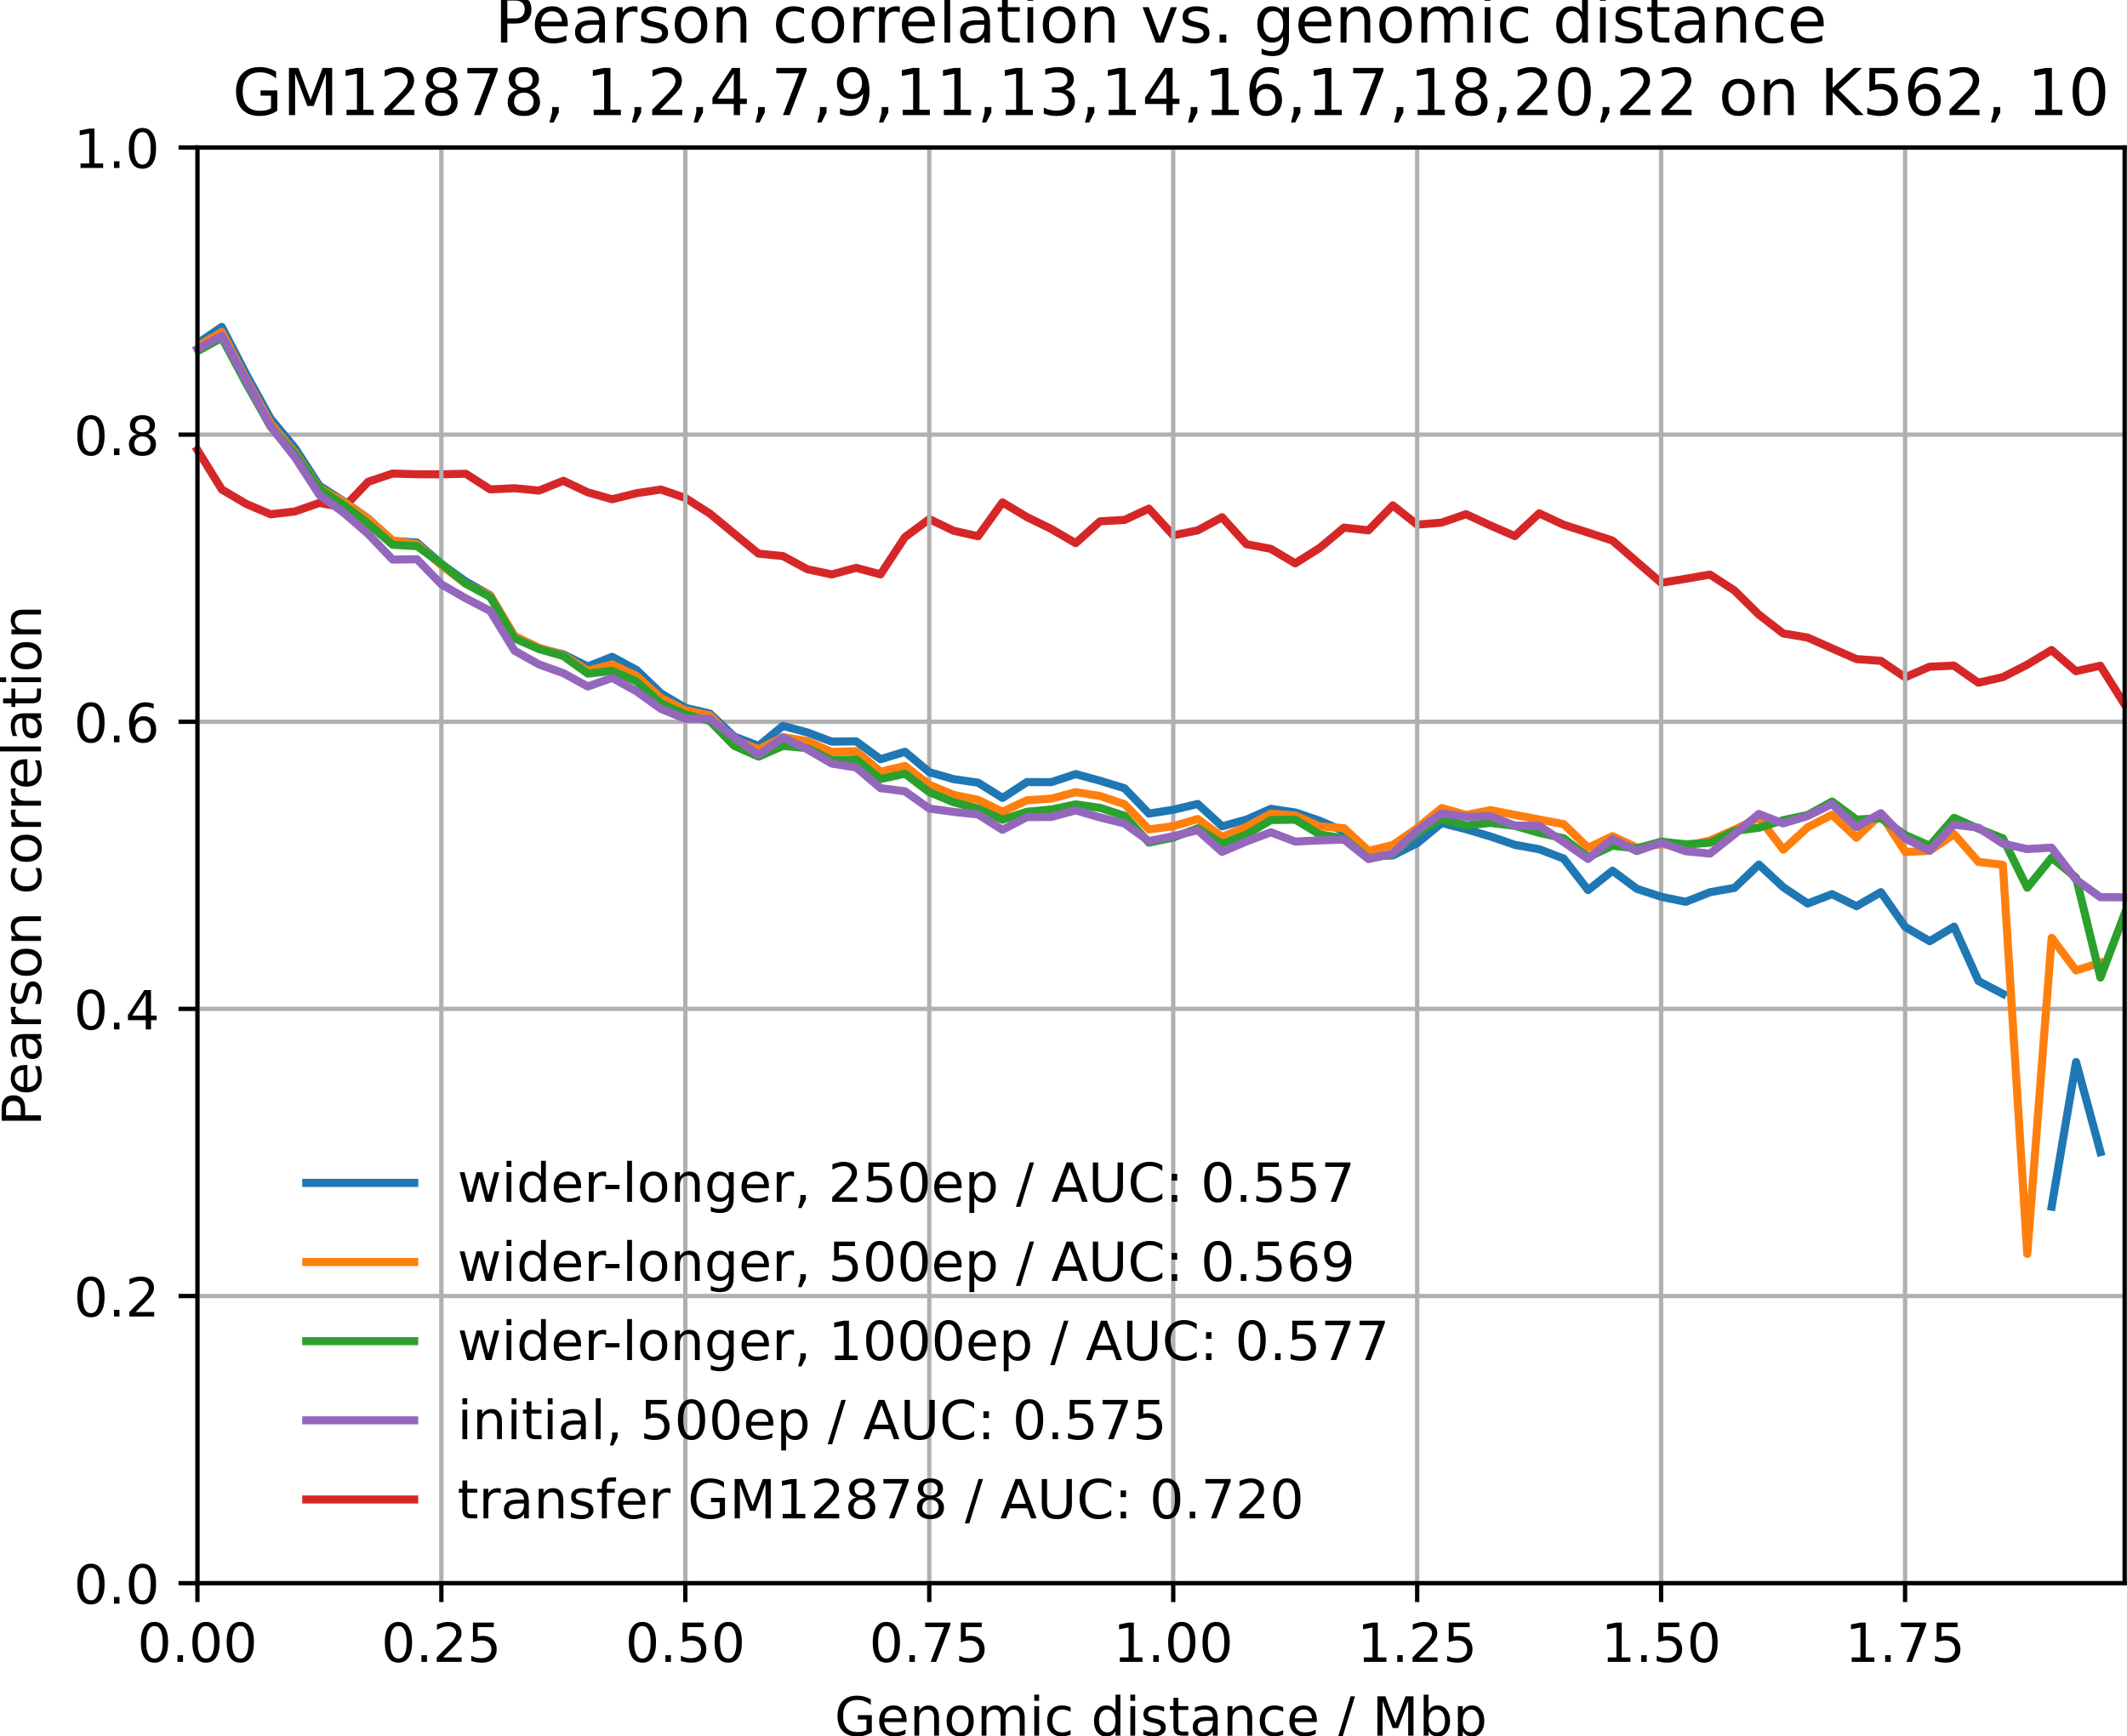
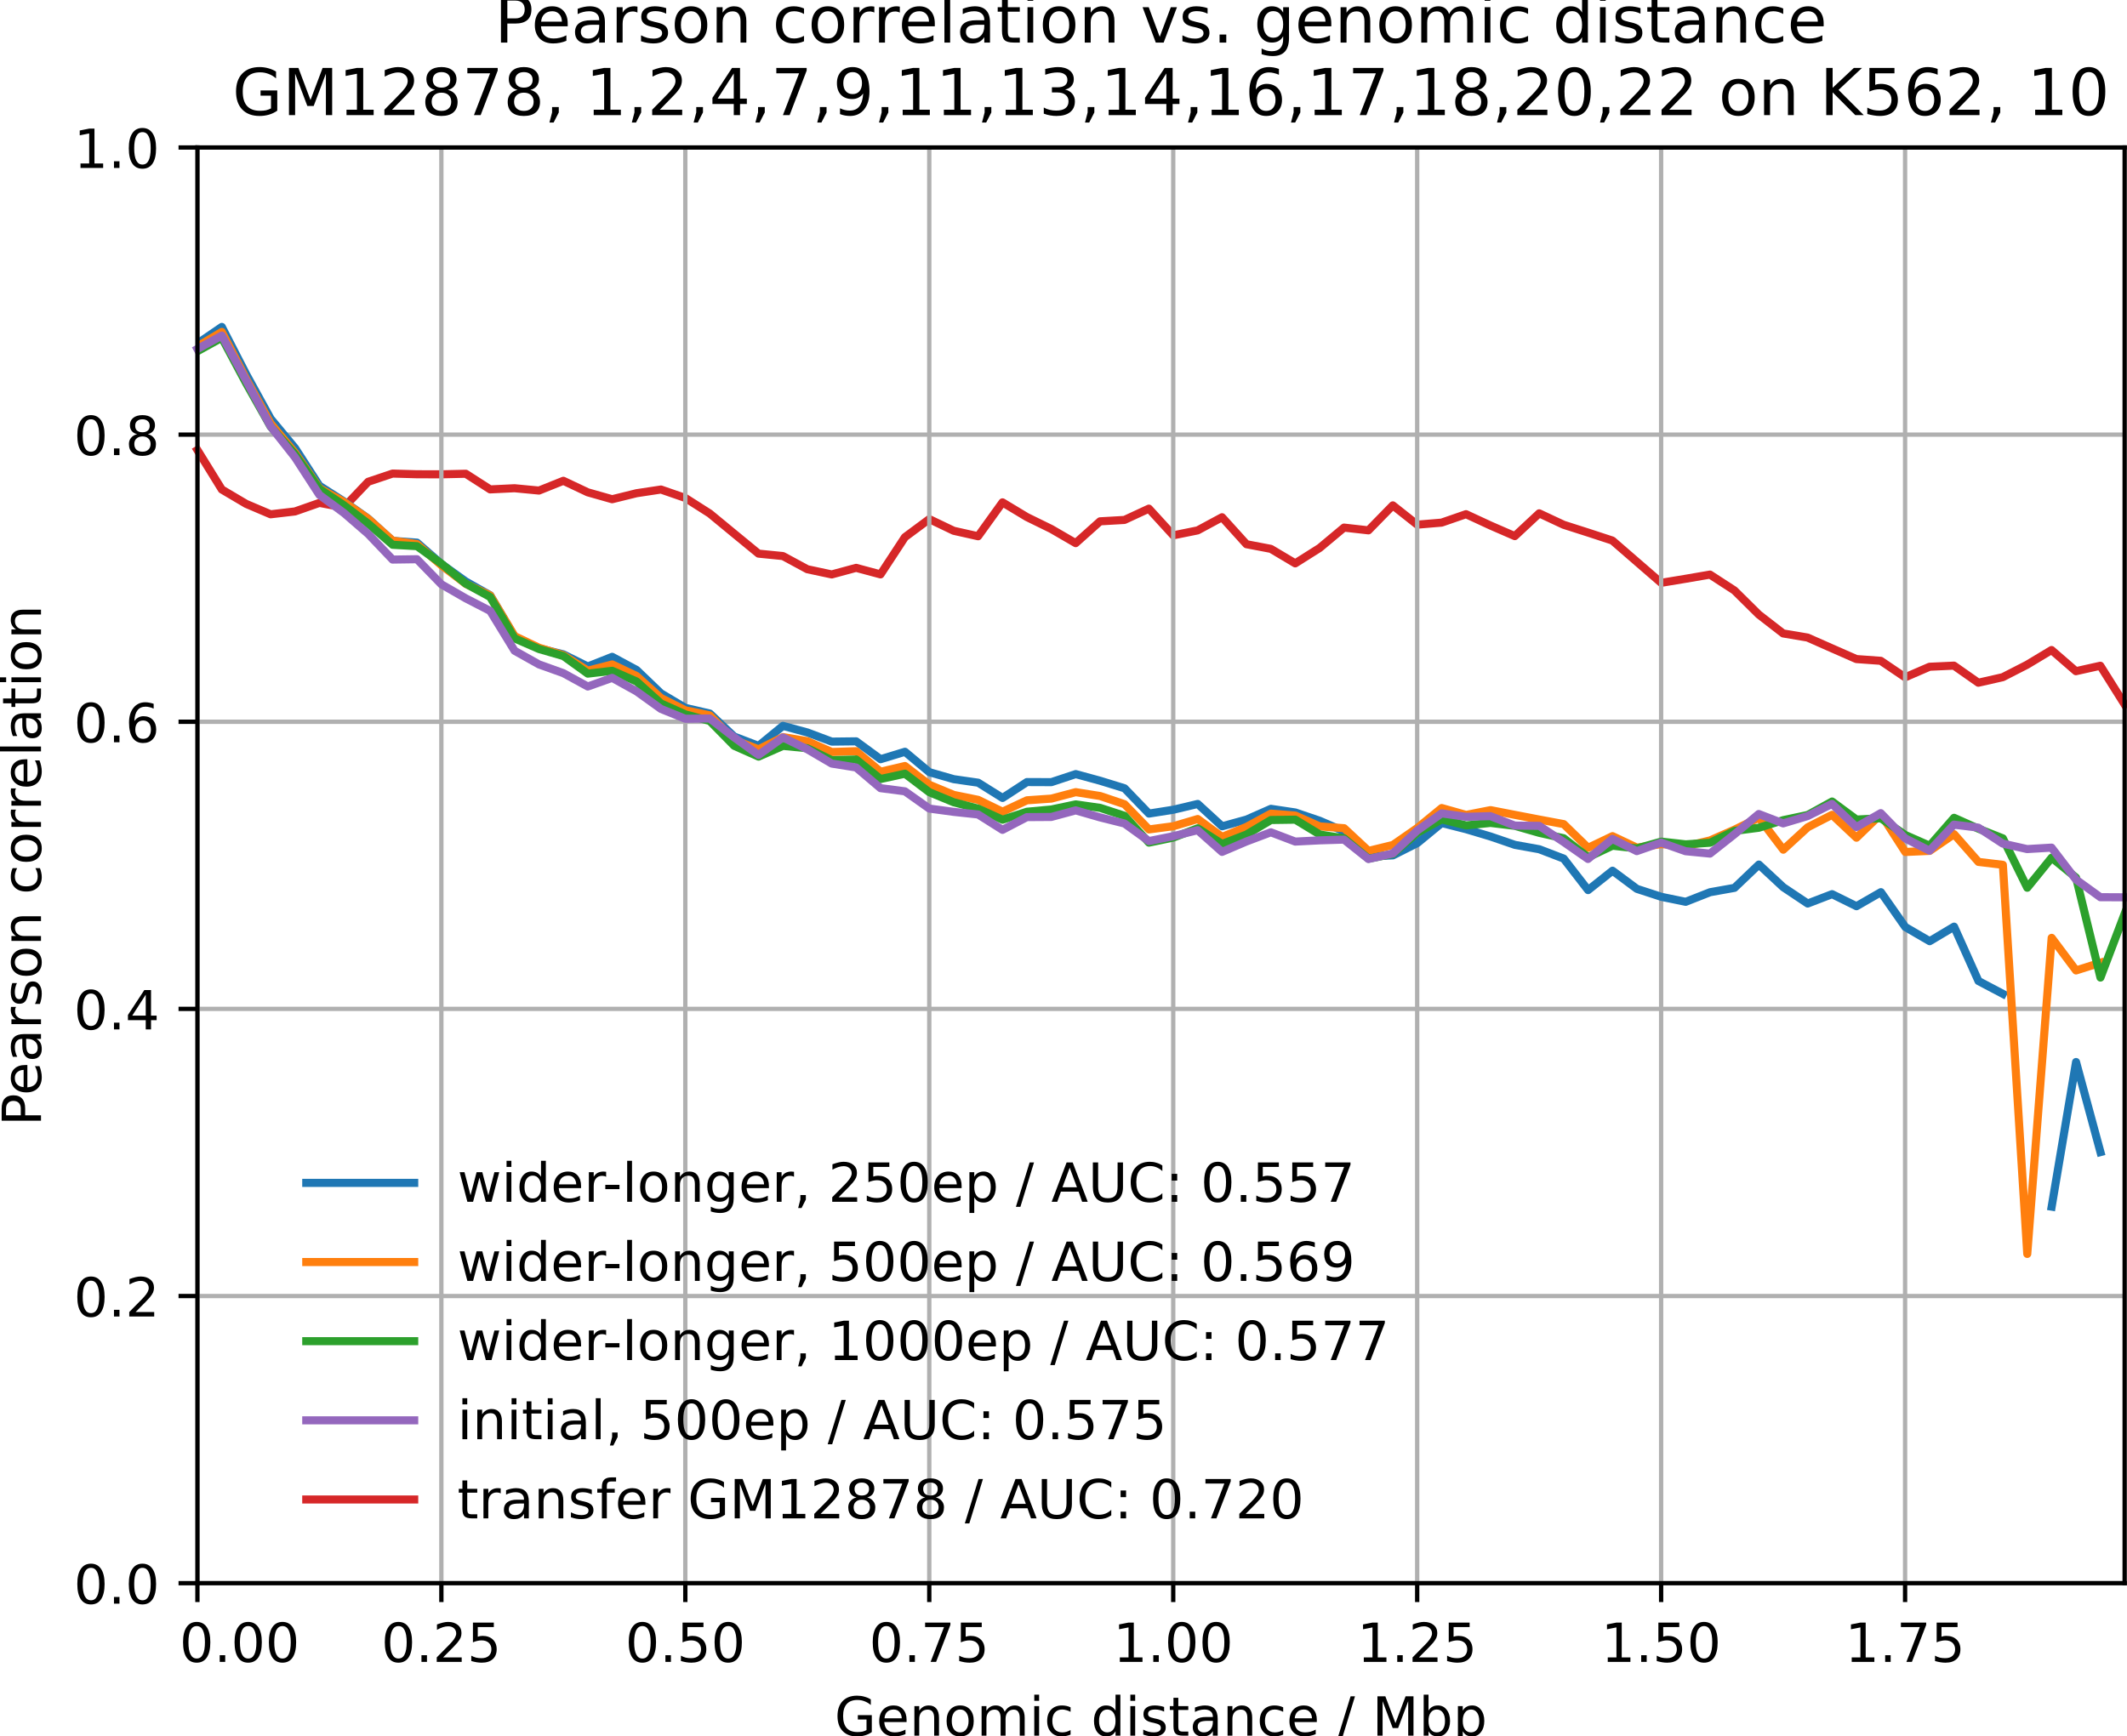
<svg xmlns="http://www.w3.org/2000/svg" version="1.1" id="svg2" xml:space="preserve" width="80mm" height="65.3mm" viewBox="0 0 302.362 246.803">
  <defs id="defs6">
    <clipPath clipPathUnits="userSpaceOnUse" id="clipPath22">
      <path d="M 57.6,38.016 H 414.72 V 304.128 H 57.6 Z" id="path20" />
    </clipPath>
    <clipPath clipPathUnits="userSpaceOnUse" id="clipPath40">
      <path d="M 57.6,38.016 H 414.72 V 304.128 H 57.6 Z" id="path38" />
    </clipPath>
    <clipPath clipPathUnits="userSpaceOnUse" id="clipPath58">
      <path d="M 57.6,38.016 H 414.72 V 304.128 H 57.6 Z" id="path56" />
    </clipPath>
    <clipPath clipPathUnits="userSpaceOnUse" id="clipPath76">
      <path d="M 57.6,38.016 H 414.72 V 304.128 H 57.6 Z" id="path74" />
    </clipPath>
    <clipPath clipPathUnits="userSpaceOnUse" id="clipPath94">
      <path d="M 57.6,38.016 H 414.72 V 304.128 H 57.6 Z" id="path92" />
    </clipPath>
    <clipPath clipPathUnits="userSpaceOnUse" id="clipPath112">
      <path d="M 57.6,38.016 H 414.72 V 304.128 H 57.6 Z" id="path110" />
    </clipPath>
    <clipPath clipPathUnits="userSpaceOnUse" id="clipPath130">
      <path d="M 57.6,38.016 H 414.72 V 304.128 H 57.6 Z" id="path128" />
    </clipPath>
    <clipPath clipPathUnits="userSpaceOnUse" id="clipPath148">
      <path d="M 57.6,38.016 H 414.72 V 304.128 H 57.6 Z" id="path146" />
    </clipPath>
    <clipPath clipPathUnits="userSpaceOnUse" id="clipPath170">
      <path d="M 57.6,38.016 H 414.72 V 304.128 H 57.6 Z" id="path168" />
    </clipPath>
    <clipPath clipPathUnits="userSpaceOnUse" id="clipPath188">
      <path d="M 57.6,38.016 H 414.72 V 304.128 H 57.6 Z" id="path186" />
    </clipPath>
    <clipPath clipPathUnits="userSpaceOnUse" id="clipPath206">
      <path d="M 57.6,38.016 H 414.72 V 304.128 H 57.6 Z" id="path204" />
    </clipPath>
    <clipPath clipPathUnits="userSpaceOnUse" id="clipPath224">
      <path d="M 57.6,38.016 H 414.72 V 304.128 H 57.6 Z" id="path222" />
    </clipPath>
    <clipPath clipPathUnits="userSpaceOnUse" id="clipPath242">
      <path d="M 57.6,38.016 H 414.72 V 304.128 H 57.6 Z" id="path240" />
    </clipPath>
    <clipPath clipPathUnits="userSpaceOnUse" id="clipPath260">
      <path d="M 57.6,38.016 H 414.72 V 304.128 H 57.6 Z" id="path258" />
    </clipPath>
    <clipPath clipPathUnits="userSpaceOnUse" id="clipPath282">
      <path d="M 57.6,38.016 H 414.72 V 304.128 H 57.6 Z" id="path280" />
    </clipPath>
    <clipPath clipPathUnits="userSpaceOnUse" id="clipPath292">
      <path d="M 57.6,38.016 H 414.72 V 304.128 H 57.6 Z" id="path290" />
    </clipPath>
    <clipPath clipPathUnits="userSpaceOnUse" id="clipPath302">
      <path d="M 57.6,38.016 H 414.72 V 304.128 H 57.6 Z" id="path300" />
    </clipPath>
    <clipPath clipPathUnits="userSpaceOnUse" id="clipPath312">
      <path d="M 57.6,38.016 H 414.72 V 304.128 H 57.6 Z" id="path310" />
    </clipPath>
    <clipPath clipPathUnits="userSpaceOnUse" id="clipPath322">
      <path d="M 57.6,38.016 H 414.72 V 304.128 H 57.6 Z" id="path320" />
    </clipPath>
  </defs>
  <g id="g10" transform="matrix(1.333333,0,0,-1.333333,-28.02396,443.5936)">
    <path d="m 42.066,284.701 2.601,-4.208 2.601,-1.537 2.601,-1.108 2.601,0.304 2.601,0.911 2.601,-0.482 2.601,2.736 2.601,0.874 2.601,-0.073 2.601,-0.006 2.601,0.06 2.601,-1.669 2.601,0.125 2.601,-0.249 2.601,1.042 2.601,-1.229 2.601,-0.737 2.601,0.641 2.601,0.394 2.601,-0.9 2.601,-1.658 2.601,-2.144 2.601,-2.135 2.601,-0.258 2.601,-1.406 2.601,-0.555 2.601,0.703 2.601,-0.697 2.601,3.968 2.601,1.927 2.601,-1.245 2.601,-0.583 2.601,3.614 2.601,-1.566 2.601,-1.274 2.601,-1.509 2.601,2.327 2.601,0.147 2.601,1.205 2.601,-2.846 2.601,0.526 2.601,1.403 2.601,-2.876 2.601,-0.496 2.601,-1.547 2.601,1.642 2.601,2.173 2.601,-0.294 2.601,2.664 2.601,-2.057 2.601,0.217 2.601,0.9 2.601,-1.206 2.601,-1.132 2.601,2.428 2.601,-1.218 2.601,-0.832 2.601,-0.853 2.601,-2.256 2.601,-2.251 2.601,0.431 2.601,0.447 2.601,-1.688 2.601,-2.572 2.601,-2.017 2.601,-0.437 2.601,-1.151 2.601,-1.143 2.601,-0.187 2.601,-1.76 2.601,1.126 2.601,0.12 2.601,-1.823 2.601,0.59 2.601,1.332 2.601,1.564 2.601,-2.256 2.601,0.58 2.601,-4.139" style="fill:none;stroke:#d62728;stroke-width:0.863;stroke-linecap:square;stroke-linejoin:round;stroke-miterlimit:10;stroke-dasharray:none;stroke-opacity:1" id="path324" />
    <g id="g16" transform="matrix(0.5753604,0,0,0.5753604,8.925061,141.9843)">
      <g id="g18" clip-path="url(#clipPath22)">
        <path d="M 57.6,38.016 V 304.128" style="fill:none;stroke:#b0b0b0;stroke-width:0.8;stroke-linecap:square;stroke-linejoin:round;stroke-miterlimit:10;stroke-dasharray:none;stroke-opacity:1" id="path24" />
      </g>
    </g>
    <path d="m 42.066,163.857 v -2.014" style="fill:#000000;fill-opacity:1;fill-rule:nonzero;stroke:#000000;stroke-width:0.46;stroke-linecap:butt;stroke-linejoin:round;stroke-miterlimit:10;stroke-dasharray:none;stroke-opacity:1" id="path28" />
    <g id="g34" transform="matrix(0.5753604,0,0,0.5753604,8.925061,141.9843)">
      <g id="g36" clip-path="url(#clipPath40)">
        <path d="M 102.805,38.016 V 304.128" style="fill:none;stroke:#b0b0b0;stroke-width:0.8;stroke-linecap:square;stroke-linejoin:round;stroke-miterlimit:10;stroke-dasharray:none;stroke-opacity:1" id="path42" />
      </g>
    </g>
    <path d="m 68.075,163.857 v -2.014" style="fill:#000000;fill-opacity:1;fill-rule:nonzero;stroke:#000000;stroke-width:0.46;stroke-linecap:butt;stroke-linejoin:round;stroke-miterlimit:10;stroke-dasharray:none;stroke-opacity:1" id="path46" />
    <g id="g52" transform="matrix(0.5753604,0,0,0.5753604,8.925061,141.9843)">
      <g id="g54" clip-path="url(#clipPath58)">
        <path d="M 148.01,38.016 V 304.128" style="fill:none;stroke:#b0b0b0;stroke-width:0.8;stroke-linecap:square;stroke-linejoin:round;stroke-miterlimit:10;stroke-dasharray:none;stroke-opacity:1" id="path60" />
      </g>
    </g>
    <path d="m 94.084,163.857 v -2.014" style="fill:#000000;fill-opacity:1;fill-rule:nonzero;stroke:#000000;stroke-width:0.46;stroke-linecap:butt;stroke-linejoin:round;stroke-miterlimit:10;stroke-dasharray:none;stroke-opacity:1" id="path64" />
    <g id="g70" transform="matrix(0.5753604,0,0,0.5753604,8.925061,141.9843)">
      <g id="g72" clip-path="url(#clipPath76)">
        <path d="M 193.215,38.016 V 304.128" style="fill:none;stroke:#b0b0b0;stroke-width:0.8;stroke-linecap:square;stroke-linejoin:round;stroke-miterlimit:10;stroke-dasharray:none;stroke-opacity:1" id="path78" />
      </g>
    </g>
    <path d="m 120.093,163.857 v -2.014" style="fill:#000000;fill-opacity:1;fill-rule:nonzero;stroke:#000000;stroke-width:0.46;stroke-linecap:butt;stroke-linejoin:round;stroke-miterlimit:10;stroke-dasharray:none;stroke-opacity:1" id="path82" />
    <g id="g88" transform="matrix(0.5753604,0,0,0.5753604,8.925061,141.9843)">
      <g id="g90" clip-path="url(#clipPath94)">
        <path d="M 238.42,38.016 V 304.128" style="fill:none;stroke:#b0b0b0;stroke-width:0.8;stroke-linecap:square;stroke-linejoin:round;stroke-miterlimit:10;stroke-dasharray:none;stroke-opacity:1" id="path96" />
      </g>
    </g>
    <path d="m 146.103,163.857 v -2.014" style="fill:#000000;fill-opacity:1;fill-rule:nonzero;stroke:#000000;stroke-width:0.46;stroke-linecap:butt;stroke-linejoin:round;stroke-miterlimit:10;stroke-dasharray:none;stroke-opacity:1" id="path100" />
    <g id="g106" transform="matrix(0.5753604,0,0,0.5753604,8.925061,141.9843)">
      <g id="g108" clip-path="url(#clipPath112)">
        <path d="M 283.625,38.016 V 304.128" style="fill:none;stroke:#b0b0b0;stroke-width:0.8;stroke-linecap:square;stroke-linejoin:round;stroke-miterlimit:10;stroke-dasharray:none;stroke-opacity:1" id="path114" />
      </g>
    </g>
    <path d="m 172.112,163.857 v -2.014" style="fill:#000000;fill-opacity:1;fill-rule:nonzero;stroke:#000000;stroke-width:0.46;stroke-linecap:butt;stroke-linejoin:round;stroke-miterlimit:10;stroke-dasharray:none;stroke-opacity:1" id="path118" />
    <g id="g124" transform="matrix(0.5753604,0,0,0.5753604,8.925061,141.9843)">
      <g id="g126" clip-path="url(#clipPath130)">
        <path d="M 328.83,38.016 V 304.128" style="fill:none;stroke:#b0b0b0;stroke-width:0.8;stroke-linecap:square;stroke-linejoin:round;stroke-miterlimit:10;stroke-dasharray:none;stroke-opacity:1" id="path132" />
      </g>
    </g>
    <path d="m 198.121,163.857 v -2.014" style="fill:#000000;fill-opacity:1;fill-rule:nonzero;stroke:#000000;stroke-width:0.46;stroke-linecap:butt;stroke-linejoin:round;stroke-miterlimit:10;stroke-dasharray:none;stroke-opacity:1" id="path136" />
    <g id="g142" transform="matrix(0.5753604,0,0,0.5753604,8.925061,141.9843)">
      <g id="g144" clip-path="url(#clipPath148)">
        <path d="M 374.035,38.016 V 304.128" style="fill:none;stroke:#b0b0b0;stroke-width:0.8;stroke-linecap:square;stroke-linejoin:round;stroke-miterlimit:10;stroke-dasharray:none;stroke-opacity:1" id="path150" />
      </g>
    </g>
    <path d="m 224.13,163.857 v -2.014" style="fill:#000000;fill-opacity:1;fill-rule:nonzero;stroke:#000000;stroke-width:0.46;stroke-linecap:butt;stroke-linejoin:round;stroke-miterlimit:10;stroke-dasharray:none;stroke-opacity:1" id="path154" />
    <g id="g164" transform="matrix(0.5753604,0,0,0.5753604,8.925061,141.9843)">
      <g id="g166" clip-path="url(#clipPath170)">
        <path d="M 57.6,38.016 H 414.72" style="fill:none;stroke:#b0b0b0;stroke-width:0.8;stroke-linecap:square;stroke-linejoin:round;stroke-miterlimit:10;stroke-dasharray:none;stroke-opacity:1" id="path172" />
      </g>
    </g>
    <path d="M 42.066,163.857 H 40.052" style="fill:#000000;fill-opacity:1;fill-rule:nonzero;stroke:#000000;stroke-width:0.46;stroke-linecap:butt;stroke-linejoin:round;stroke-miterlimit:10;stroke-dasharray:none;stroke-opacity:1" id="path176" />
    <g id="g182" transform="matrix(0.5753604,0,0,0.5753604,8.925061,141.9843)">
      <g id="g184" clip-path="url(#clipPath188)">
        <path d="M 57.6,91.238 H 414.72" style="fill:none;stroke:#b0b0b0;stroke-width:0.8;stroke-linecap:square;stroke-linejoin:round;stroke-miterlimit:10;stroke-dasharray:none;stroke-opacity:1" id="path190" />
      </g>
    </g>
    <path d="M 42.066,194.479 H 40.052" style="fill:#000000;fill-opacity:1;fill-rule:nonzero;stroke:#000000;stroke-width:0.46;stroke-linecap:butt;stroke-linejoin:round;stroke-miterlimit:10;stroke-dasharray:none;stroke-opacity:1" id="path194" />
    <g id="g200" transform="matrix(0.5753604,0,0,0.5753604,8.925061,141.9843)">
      <g id="g202" clip-path="url(#clipPath206)">
        <path d="M 57.6,144.461 H 414.72" style="fill:none;stroke:#b0b0b0;stroke-width:0.8;stroke-linecap:square;stroke-linejoin:round;stroke-miterlimit:10;stroke-dasharray:none;stroke-opacity:1" id="path208" />
      </g>
    </g>
    <path d="M 42.066,225.101 H 40.052" style="fill:#000000;fill-opacity:1;fill-rule:nonzero;stroke:#000000;stroke-width:0.46;stroke-linecap:butt;stroke-linejoin:round;stroke-miterlimit:10;stroke-dasharray:none;stroke-opacity:1" id="path212" />
    <g id="g218" transform="matrix(0.5753604,0,0,0.5753604,8.925061,141.9843)">
      <g id="g220" clip-path="url(#clipPath224)">
        <path d="M 57.6,197.683 H 414.72" style="fill:none;stroke:#b0b0b0;stroke-width:0.8;stroke-linecap:square;stroke-linejoin:round;stroke-miterlimit:10;stroke-dasharray:none;stroke-opacity:1" id="path226" />
      </g>
    </g>
    <path d="M 42.066,255.723 H 40.052" style="fill:#000000;fill-opacity:1;fill-rule:nonzero;stroke:#000000;stroke-width:0.46;stroke-linecap:butt;stroke-linejoin:round;stroke-miterlimit:10;stroke-dasharray:none;stroke-opacity:1" id="path230" />
    <g id="g236" transform="matrix(0.5753604,0,0,0.5753604,8.925061,141.9843)">
      <g id="g238" clip-path="url(#clipPath242)">
        <path d="M 57.6,250.906 H 414.72" style="fill:none;stroke:#b0b0b0;stroke-width:0.8;stroke-linecap:square;stroke-linejoin:round;stroke-miterlimit:10;stroke-dasharray:none;stroke-opacity:1" id="path244" />
      </g>
    </g>
    <path d="M 42.066,286.345 H 40.052" style="fill:#000000;fill-opacity:1;fill-rule:nonzero;stroke:#000000;stroke-width:0.46;stroke-linecap:butt;stroke-linejoin:round;stroke-miterlimit:10;stroke-dasharray:none;stroke-opacity:1" id="path248" />
    <g id="g254" transform="matrix(0.5753604,0,0,0.5753604,8.925061,141.9843)">
      <g id="g256" clip-path="url(#clipPath260)">
        <path d="M 57.6,304.128 H 414.72" style="fill:none;stroke:#b0b0b0;stroke-width:0.8;stroke-linecap:square;stroke-linejoin:round;stroke-miterlimit:10;stroke-dasharray:none;stroke-opacity:1" id="path262" />
      </g>
    </g>
    <path d="M 42.066,316.968 H 40.052" style="fill:#000000;fill-opacity:1;fill-rule:nonzero;stroke:#000000;stroke-width:0.46;stroke-linecap:butt;stroke-linejoin:round;stroke-miterlimit:10;stroke-dasharray:none;stroke-opacity:1" id="path266" />
    <g id="g276" transform="matrix(0.5753604,0,0,0.5753604,8.925061,141.9843)">
      <g id="g278" clip-path="url(#clipPath282)">
        <path d="m 57.6,267.781 4.521,3.086 4.521,-8.782 4.521,-8.221 4.521,-5.443 4.521,-6.994 4.521,-2.887 4.521,-3.209 4.521,-4.111 4.521,-0.335 4.521,-3.956 4.521,-3.248 4.521,-2.557 4.521,-7.676 4.521,-2.163 4.521,-1.108 4.521,-2.248 4.521,1.789 4.521,-2.435 4.521,-4.342 4.521,-2.685 4.521,-1.047 4.521,-4.268 4.521,-1.727 4.521,3.709 4.521,-1.226 4.521,-1.694 4.521,0.051 4.521,-3.312 4.521,1.378 4.521,-3.782 4.521,-1.297 4.521,-0.652 4.521,-2.828 4.521,2.945 4.521,-0.018 4.521,1.495 4.521,-1.234 4.521,-1.397 4.521,-4.689 4.521,0.713 4.521,1.073 4.521,-4.144 4.521,1.248 4.521,1.991 4.521,-0.676 4.521,-1.537 4.521,-1.954 4.521,-4.66 4.521,0.201 4.521,2.275 4.521,3.72 4.521,-1.146 4.521,-1.352 4.521,-1.55 4.521,-0.814 4.521,-1.735 4.521,-5.836 4.521,3.592 4.521,-3.361 4.521,-1.475 4.521,-0.928 4.521,1.78 4.521,0.808 4.521,4.317 4.521,-4.202 4.521,-3.02 4.521,1.737 4.521,-2.233 4.521,2.602 4.521,-6.456 4.521,-2.632 4.521,2.697 4.521,-10.077 4.521,-2.382 m 9.041,-39.445 4.521,26.811 4.521,-16.691" style="fill:none;stroke:#1f77b4;stroke-width:1.5;stroke-linecap:square;stroke-linejoin:round;stroke-miterlimit:10;stroke-dasharray:none;stroke-opacity:1" id="path284" />
      </g>
    </g>
    <g id="g288" clip-path="url(#clipPath292)" transform="matrix(0.5753604,0,0,0.5753604,8.925061,141.9843)">
      <path d="m 57.6,267.25 4.521,2.692 4.521,-8.73 4.521,-8.231 4.521,-5.445 4.521,-6.565 4.521,-2.529 4.521,-3.149 4.521,-4.04 4.521,-0.645 4.521,-3.922 4.521,-3.439 4.521,-2.159 4.521,-7.53 4.521,-2.151 4.521,-1.392 4.521,-2.865 4.521,1.157 4.521,-2.142 4.521,-4.082 4.521,-2.279 4.521,-0.932 4.521,-4.548 4.521,-1.754 4.521,2.273 4.521,-0.762 4.521,-2.005 4.521,0.152 4.521,-3.805 4.521,1.059 4.521,-3.485 4.521,-1.871 4.521,-0.918 4.521,-2.198 4.521,2.115 4.521,0.313 4.521,1.198 4.521,-0.718 4.521,-1.519 4.521,-4.674 4.521,0.596 4.521,1.336 4.521,-3.318 4.521,1.862 4.521,2.453 4.521,-0.356 4.521,-2.007 4.521,-0.338 4.521,-4.207 4.521,1.103 4.521,3.141 4.521,3.7 4.521,-1.275 4.521,0.887 4.521,-0.877 4.521,-0.871 4.521,-0.842 4.521,-4.395 4.521,2.164 4.521,-2.135 4.521,0.66 4.521,-0.383 4.521,1.067 4.521,1.99 4.521,2.223 4.521,-5.932 4.521,4.147 4.521,2.32 4.521,-4.248 4.521,4.373 4.521,-7.015 4.521,0.202 4.521,3.097 4.521,-5.142 4.521,-0.54 4.521,-72.119 4.521,58.582 4.521,-6.04 4.521,1.434" style="fill:none;stroke:#ff7f0e;stroke-width:1.5;stroke-linecap:square;stroke-linejoin:round;stroke-miterlimit:10;stroke-dasharray:none;stroke-opacity:1" id="path294" />
    </g>
    <g id="g296" transform="matrix(0.5753604,0,0,0.5753604,8.925061,141.9843)">
      <g id="g298" clip-path="url(#clipPath302)">
        <path d="m 57.6,266.368 4.521,2.496 4.521,-8.459 4.521,-8.01 4.521,-5.146 4.521,-6.411 4.521,-3.01 4.521,-3.426 4.521,-3.914 4.521,-0.258 4.521,-3.254 4.521,-3.699 4.521,-2.469 4.521,-7.673 4.521,-1.969 4.521,-1.304 4.521,-3.258 4.521,0.523 4.521,-1.98 4.521,-4.075 4.521,-2.028 4.521,-1.21 4.521,-4.606 4.521,-2.006 4.521,1.989 4.521,-0.439 4.521,-2.212 4.521,0.132 4.521,-3.625 4.521,0.99 4.521,-3.432 4.521,-1.869 4.521,-1.174 4.521,-2.054 4.521,1.477 4.521,0.415 4.521,0.949 4.521,-0.648 4.521,-1.468 4.521,-4.973 4.521,0.941 4.521,1.716 4.521,-2.909 4.521,1.756 4.521,2.687 4.521,0.064 4.521,-2.743 4.521,-0.724 4.521,-3.764 4.521,0.875 4.521,3.929 4.521,2.485 4.521,-1.125 4.521,0.465 4.521,-0.541 4.521,-1.3 4.521,-1.002 4.521,-3.516 4.521,2.134 4.521,-0.504 4.521,1.261 4.521,-0.502 4.521,0.294 4.521,2.194 4.521,0.587 4.521,1.41 4.521,0.955 4.521,2.493 4.521,-3.341 4.521,0.243 4.521,-3.103 4.521,-1.992 4.521,5.176 4.521,-2.02 4.521,-1.789 4.521,-9.152 4.521,5.571 4.521,-3.705 4.521,-18.514 4.521,11.927" style="fill:none;stroke:#2ca02c;stroke-width:1.5;stroke-linecap:square;stroke-linejoin:round;stroke-miterlimit:10;stroke-dasharray:none;stroke-opacity:1" id="path304" />
      </g>
    </g>
    <path d="m 42.066,295.48 2.601,1.429 2.601,-4.799 2.601,-4.883 2.601,-3.302 2.601,-4.011 2.601,-1.914 2.601,-2.252 2.601,-2.729 2.601,0.037 2.601,-2.676 2.601,-1.496 2.601,-1.341 2.601,-4.245 2.601,-1.46 2.601,-0.932 2.601,-1.424 2.601,0.923 2.601,-1.442 2.601,-1.87 2.601,-1.053 2.601,0.033 2.601,-2.013 2.601,-1.873 2.601,1.864 2.601,-1.264 2.601,-1.524 2.601,-0.415 2.601,-2.205 2.601,-0.338 2.601,-1.84 2.601,-0.352 2.601,-0.278 2.601,-1.639 2.601,1.358 2.601,0.017 2.601,0.702 2.601,-0.75 2.601,-0.65 2.601,-1.876 2.601,0.522 2.601,0.641 2.601,-2.314 2.601,1.109 2.601,0.98 2.601,-0.99 2.601,0.131 2.601,0.08 2.601,-2.07 2.601,0.591 2.601,2.441 2.601,1.836 2.601,-0.37 2.601,0.072 2.601,-1.005 2.601,-0.029 2.601,-1.717 2.601,-1.814 2.601,2.139 2.601,-1.304 2.601,0.909 2.601,-0.917 2.601,-0.255 2.601,2.052 2.601,2.17 2.601,-0.999 2.601,0.779 2.601,1.298 2.601,-2.471 2.601,1.485 2.601,-2.686 2.601,-1.317 2.601,2.777 2.601,-0.321 2.601,-1.699 2.601,-0.586 2.601,0.155 2.601,-3.401 2.601,-1.884 2.601,-0.013" style="fill:none;stroke:#9467bd;stroke-width:0.863;stroke-linecap:square;stroke-linejoin:round;stroke-miterlimit:10;stroke-dasharray:none;stroke-opacity:1" id="path314" />
    <path d="M 42.066,163.857 V 316.968" style="fill:none;stroke:#000000;stroke-width:0.46;stroke-linecap:square;stroke-linejoin:miter;stroke-miterlimit:10;stroke-dasharray:none;stroke-opacity:1" id="path328" />
    <path d="M 247.539,163.857 V 316.968" style="fill:none;stroke:#000000;stroke-width:0.46;stroke-linecap:square;stroke-linejoin:miter;stroke-miterlimit:10;stroke-dasharray:none;stroke-opacity:1" id="path330" />
    <path d="M 42.066,163.857 H 247.539" style="fill:none;stroke:#000000;stroke-width:0.46;stroke-linecap:square;stroke-linejoin:miter;stroke-miterlimit:10;stroke-dasharray:none;stroke-opacity:1" id="path332" />
    <path d="M 42.066,316.968 H 247.539" style="fill:none;stroke:#000000;stroke-width:0.46;stroke-linecap:square;stroke-linejoin:miter;stroke-miterlimit:10;stroke-dasharray:none;stroke-opacity:1" id="path334" />
    <path d="M 53.671,206.549 H 65.178" style="fill:none;stroke:#1f77b4;stroke-width:0.863;stroke-linecap:square;stroke-linejoin:round;stroke-miterlimit:10;stroke-dasharray:none;stroke-opacity:1" id="path344" />
    <path d="M 53.671,198.107 H 65.178" style="fill:none;stroke:#ff7f0e;stroke-width:0.863;stroke-linecap:square;stroke-linejoin:round;stroke-miterlimit:10;stroke-dasharray:none;stroke-opacity:1" id="path350" />
    <path d="M 53.671,189.665 H 65.178" style="fill:none;stroke:#2ca02c;stroke-width:0.863;stroke-linecap:square;stroke-linejoin:round;stroke-miterlimit:10;stroke-dasharray:none;stroke-opacity:1" id="path356" />
    <path d="M 53.671,181.224 H 65.178" style="fill:none;stroke:#9467bd;stroke-width:0.863;stroke-linecap:square;stroke-linejoin:round;stroke-miterlimit:10;stroke-dasharray:none;stroke-opacity:1" id="path362" />
    <path d="M 53.671,172.782 H 65.178" style="fill:none;stroke:#d62728;stroke-width:0.863;stroke-linecap:square;stroke-linejoin:round;stroke-miterlimit:10;stroke-dasharray:none;stroke-opacity:1" id="path368" />
  </g>
  <g id="layer1" style="display:inline" transform="translate(-28.02396,-17.20642)">
-     <text style="font-variant:normal;font-weight:normal;font-size:7.671px;font-family:'DejaVu Sans';-inkscape-font-specification:DejaVuSans;writing-mode:lr-tb;fill:#000000;fill-opacity:1;fill-rule:nonzero;stroke:none;stroke-width:0.767" id="text32" x="47.547" y="253.519">
-       <tspan x="47.547 52.426 54.866 59.745" y="253.519" id="tspan30" style="stroke-width:0.767">0.00</tspan>
+     <text style="font-variant:normal;font-weight:normal;font-size:7.671px;font-family:'DejaVu Sans';-inkscape-font-specification:DejaVuSans;writing-mode:lr-tb;fill:#000000;fill-opacity:1;fill-rule:nonzero;stroke:none;stroke-width:0.767" id="text32" x="53.547" y="253.519">
+       <tspan x="53.547 58.426 60.866 65.745" y="253.519" id="tspan30" style="stroke-width:0.767">0.00</tspan>
    </text>
    <text style="font-variant:normal;font-weight:normal;font-size:7.671px;font-family:'DejaVu Sans';-inkscape-font-specification:DejaVuSans;writing-mode:lr-tb;fill:#000000;fill-opacity:1;fill-rule:nonzero;stroke:none;stroke-width:0.767" id="text50" x="82.226" y="253.519">
      <tspan x="82.226 87.105 89.545 94.424" y="253.519" id="tspan48" style="stroke-width:0.767">0.25</tspan>
    </text>
    <text style="font-variant:normal;font-weight:normal;font-size:7.671px;font-family:'DejaVu Sans';-inkscape-font-specification:DejaVuSans;writing-mode:lr-tb;fill:#000000;fill-opacity:1;fill-rule:nonzero;stroke:none;stroke-width:0.767" id="text68" x="116.905" y="253.519">
      <tspan x="116.905 121.784 124.224 129.103" y="253.519" id="tspan66" style="stroke-width:0.767">0.50</tspan>
    </text>
    <text style="font-variant:normal;font-weight:normal;font-size:7.671px;font-family:'DejaVu Sans';-inkscape-font-specification:DejaVuSans;writing-mode:lr-tb;fill:#000000;fill-opacity:1;fill-rule:nonzero;stroke:none;stroke-width:0.767" id="text86" x="151.584" y="253.519">
      <tspan x="151.584 156.463 158.903 163.782" y="253.519" id="tspan84" style="stroke-width:0.767">0.75</tspan>
    </text>
    <text style="font-variant:normal;font-weight:normal;font-size:7.671px;font-family:'DejaVu Sans';-inkscape-font-specification:DejaVuSans;writing-mode:lr-tb;fill:#000000;fill-opacity:1;fill-rule:nonzero;stroke:none;stroke-width:0.767" id="text104" x="186.263" y="253.519">
      <tspan x="186.263 191.142 193.582 198.461" y="253.519" id="tspan102" style="stroke-width:0.767">1.00</tspan>
    </text>
    <text style="font-variant:normal;font-weight:normal;font-size:7.671px;font-family:'DejaVu Sans';-inkscape-font-specification:DejaVuSans;writing-mode:lr-tb;fill:#000000;fill-opacity:1;fill-rule:nonzero;stroke:none;stroke-width:0.767" id="text122" x="220.942" y="253.519">
      <tspan x="220.942 225.821 228.261 233.14" y="253.519" id="tspan120" style="stroke-width:0.767">1.25</tspan>
    </text>
    <text style="font-variant:normal;font-weight:normal;font-size:7.671px;font-family:'DejaVu Sans';-inkscape-font-specification:DejaVuSans;writing-mode:lr-tb;fill:#000000;fill-opacity:1;fill-rule:nonzero;stroke:none;stroke-width:0.767" id="text140" x="255.621" y="253.519">
      <tspan x="255.621 260.5 262.939 267.819" y="253.519" id="tspan138" style="stroke-width:0.767">1.50</tspan>
    </text>
    <text style="font-variant:normal;font-weight:normal;font-size:7.671px;font-family:'DejaVu Sans';-inkscape-font-specification:DejaVuSans;writing-mode:lr-tb;fill:#000000;fill-opacity:1;fill-rule:nonzero;stroke:none;stroke-width:0.767" id="text158" x="290.3" y="253.519">
      <tspan x="290.3 295.179 297.618 302.497" y="253.519" id="tspan156" style="stroke-width:0.767">1.75</tspan>
    </text>
    <text style="font-variant:normal;font-weight:normal;font-size:7.671px;font-family:'DejaVu Sans';-inkscape-font-specification:DejaVuSans;writing-mode:lr-tb;fill:#000000;fill-opacity:1;fill-rule:nonzero;stroke:none;stroke-width:0.767" id="text162" x="146.639" y="264.008">
      <tspan x="146.639 152.585 157.303 162.166 166.861 174.333 176.466 180.685 183.125 187.996 190.129 194.126 197.133 201.835 206.699 210.918 215.636 218.076 220.661 223.101 229.721 234.593" y="264.008" id="tspan160" style="stroke-width:0.767">Genomic distance / Mbp</tspan>
    </text>
    <text style="font-variant:normal;font-weight:normal;font-size:7.671px;font-family:'DejaVu Sans';-inkscape-font-specification:DejaVuSans;writing-mode:lr-tb;fill:#000000;fill-opacity:1;fill-rule:nonzero;stroke:none;stroke-width:0.767" id="text180" x="38.515" y="245.236">
      <tspan x="38.515 43.394 45.834" y="245.236" id="tspan178" style="stroke-width:0.767">0.0</tspan>
    </text>
    <text style="font-variant:normal;font-weight:normal;font-size:7.671px;font-family:'DejaVu Sans';-inkscape-font-specification:DejaVuSans;writing-mode:lr-tb;fill:#000000;fill-opacity:1;fill-rule:nonzero;stroke:none;stroke-width:0.767" id="text198" x="38.515" y="204.407">
      <tspan x="38.515 43.394 45.834" y="204.407" id="tspan196" style="stroke-width:0.767">0.2</tspan>
    </text>
    <text style="font-variant:normal;font-weight:normal;font-size:7.671px;font-family:'DejaVu Sans';-inkscape-font-specification:DejaVuSans;writing-mode:lr-tb;fill:#000000;fill-opacity:1;fill-rule:nonzero;stroke:none;stroke-width:0.767" id="text216" x="38.515" y="163.578">
      <tspan x="38.515 43.394 45.834" y="163.578" id="tspan214" style="stroke-width:0.767">0.4</tspan>
    </text>
    <text style="font-variant:normal;font-weight:normal;font-size:7.671px;font-family:'DejaVu Sans';-inkscape-font-specification:DejaVuSans;writing-mode:lr-tb;fill:#000000;fill-opacity:1;fill-rule:nonzero;stroke:none;stroke-width:0.767" id="text234" x="38.515" y="122.748">
      <tspan x="38.515 43.394 45.834" y="122.748" id="tspan232" style="stroke-width:0.767">0.6</tspan>
    </text>
    <text style="font-variant:normal;font-weight:normal;font-size:7.671px;font-family:'DejaVu Sans';-inkscape-font-specification:DejaVuSans;writing-mode:lr-tb;fill:#000000;fill-opacity:1;fill-rule:nonzero;stroke:none;stroke-width:0.767" id="text252" x="38.515" y="81.919">
      <tspan x="38.515 43.394 45.834" y="81.919" id="tspan250" style="stroke-width:0.767">0.8</tspan>
    </text>
    <text style="font-variant:normal;font-weight:normal;font-size:7.671px;font-family:'DejaVu Sans';-inkscape-font-specification:DejaVuSans;writing-mode:lr-tb;fill:#000000;fill-opacity:1;fill-rule:nonzero;stroke:none;stroke-width:0.767" id="text270" x="38.515" y="41.089">
      <tspan x="38.515 43.394 45.834" y="41.089" id="tspan268" style="stroke-width:0.767">1.0</tspan>
    </text>
    <text transform="rotate(-90)" style="font-variant:normal;font-weight:normal;font-size:7.671px;font-family:'DejaVu Sans';-inkscape-font-specification:DejaVuSans;writing-mode:lr-tb;fill:#000000;fill-opacity:1;fill-rule:nonzero;stroke:none;stroke-width:0.767" id="text274" x="-177.313" y="33.852">
      <tspan x="-177.313 -172.687 -167.969 -163.266 -160.113 -156.117 -151.422 -146.558 -144.118 -139.899 -135.204 -132.051 -128.898 -124.18 -122.048 -117.345 -114.338 -112.205 -107.51" y="33.852" id="tspan272" style="stroke-width:0.767">Pearson correlation</tspan>
    </text>
    <text style="font-variant:normal;font-weight:normal;font-size:9.206px;font-family:'DejaVu Sans';-inkscape-font-specification:DejaVuSans;writing-mode:lr-tb;fill:#000000;fill-opacity:1;fill-rule:nonzero;stroke:none;stroke-width:0.767" id="text338" x="98.333" y="23.256">
      <tspan x="98.333 103.884 109.546 115.189 118.972 123.768 129.402 135.239 138.166 143.229 148.863 152.647 156.43 162.092 164.651 170.294 173.903 176.462 182.096 187.933 190.86 196.31 201.106 204.033 206.961 212.807 218.468 224.305 229.939 238.905 241.464 246.527 249.455 255.3 257.86 262.656 266.264 271.908 277.744 282.807" y="23.256" id="tspan336" style="stroke-width:0.767">Pearson correlation vs. genomic distance</tspan>
    </text>
    <text style="font-variant:normal;font-weight:normal;font-size:9.206px;font-family:'DejaVu Sans';-inkscape-font-specification:DejaVuSans;writing-mode:lr-tb;fill:#000000;fill-opacity:1;fill-rule:nonzero;stroke:none;stroke-width:0.767" id="text342" x="61.063" y="33.574">
      <tspan x="61.063 68.197 76.142 81.997 87.852 93.707 99.562 105.416 108.344 111.271 117.126 120.054 125.908 128.836 134.691 137.618 143.473 146.4 152.255 155.183 161.038 166.893 169.82 175.675 181.53 184.457 190.312 196.167 199.094 204.949 210.804 213.731 219.586 225.441 228.369 234.223 240.078 243.006 248.861 254.716 257.643 263.498 269.353 272.28 277.914 283.75 286.678 292.717 298.572 304.427 310.282 313.209 316.136 321.991" y="33.574" id="tspan340" style="stroke-width:0.767">GM12878, 1,2,4,7,9,11,13,14,16,17,18,20,22 on K562, 10</tspan>
    </text>
    <text style="font-variant:normal;font-weight:normal;font-size:7.671px;font-family:'DejaVu Sans';-inkscape-font-specification:DejaVuSans;writing-mode:lr-tb;fill:#000000;fill-opacity:1;fill-rule:nonzero;stroke:none;stroke-width:0.767" id="text348" x="93.041" y="188.087">
      <tspan x="93.041 99.317 101.449 106.321 111.039 114.192 116.961 119.094 123.789 128.652 133.524 138.242 141.395 143.834 146.274 151.153 156.032 160.911 165.629 170.5 172.94 175.525 177.965 183.212 188.827 194.182 196.767 199.207 204.086 206.525 211.404 216.284" y="188.087" id="tspan346" style="stroke-width:0.767">wider-longer, 250ep / AUC: 0.557</tspan>
    </text>
    <text style="font-variant:normal;font-weight:normal;font-size:7.671px;font-family:'DejaVu Sans';-inkscape-font-specification:DejaVuSans;writing-mode:lr-tb;fill:#000000;fill-opacity:1;fill-rule:nonzero;stroke:none;stroke-width:0.767" id="text354" x="93.041" y="199.342">
      <tspan x="93.041 99.317 101.449 106.321 111.039 114.192 116.961 119.094 123.789 128.652 133.524 138.242 141.395 143.834 146.274 151.153 156.032 160.911 165.629 170.5 172.94 175.525 177.965 183.212 188.827 194.182 196.767 199.207 204.086 206.525 211.404 216.284" y="199.342" id="tspan352" style="stroke-width:0.767">wider-longer, 500ep / AUC: 0.569</tspan>
    </text>
    <text style="font-variant:normal;font-weight:normal;font-size:7.671px;font-family:'DejaVu Sans';-inkscape-font-specification:DejaVuSans;writing-mode:lr-tb;fill:#000000;fill-opacity:1;fill-rule:nonzero;stroke:none;stroke-width:0.767" id="text360" x="93.041" y="210.598">
      <tspan x="93.041 99.317 101.449 106.321 111.039 114.192 116.961 119.094 123.789 128.652 133.524 138.242 141.395 143.834 146.274 151.153 156.032 160.911 165.79 170.508 175.379 177.819 180.404 182.844 188.091 193.706 199.061 201.646 204.086 208.965 211.404 216.284 221.163" y="210.598" id="tspan358" style="stroke-width:0.767">wider-longer, 1000ep / AUC: 0.577</tspan>
    </text>
    <text style="font-variant:normal;font-weight:normal;font-size:7.671px;font-family:'DejaVu Sans';-inkscape-font-specification:DejaVuSans;writing-mode:lr-tb;fill:#000000;fill-opacity:1;fill-rule:nonzero;stroke:none;stroke-width:0.767" id="text366" x="93.041" y="221.853">
      <tspan x="93.041 95.174 100.038 102.17 105.178 107.31 112.013 114.146 116.585 119.025 123.904 128.783 133.662 138.38 143.251 145.691 148.276 150.715 155.963 161.578 166.933 169.518 171.958 176.837 179.276 184.155 189.034" y="221.853" id="tspan364" style="stroke-width:0.767">initial, 500ep / AUC: 0.575</tspan>
    </text>
    <text style="font-variant:normal;font-weight:normal;font-size:7.671px;font-family:'DejaVu Sans';-inkscape-font-specification:DejaVuSans;writing-mode:lr-tb;fill:#000000;fill-opacity:1;fill-rule:nonzero;stroke:none;stroke-width:0.767" id="text372" x="93.041" y="233.109">
      <tspan x="93.041 96.049 99.202 103.904 108.768 112.765 115.465 120.183 123.336 125.776 131.721 138.341 143.22 148.1 152.979 157.858 162.737 165.176 167.761 170.201 175.448 181.064 186.419 189.004 191.443 196.322 198.762 203.641 208.52" y="233.109" id="tspan370" style="stroke-width:0.767">transfer GM12878 / AUC: 0.720</tspan>
    </text>
  </g>
</svg>
